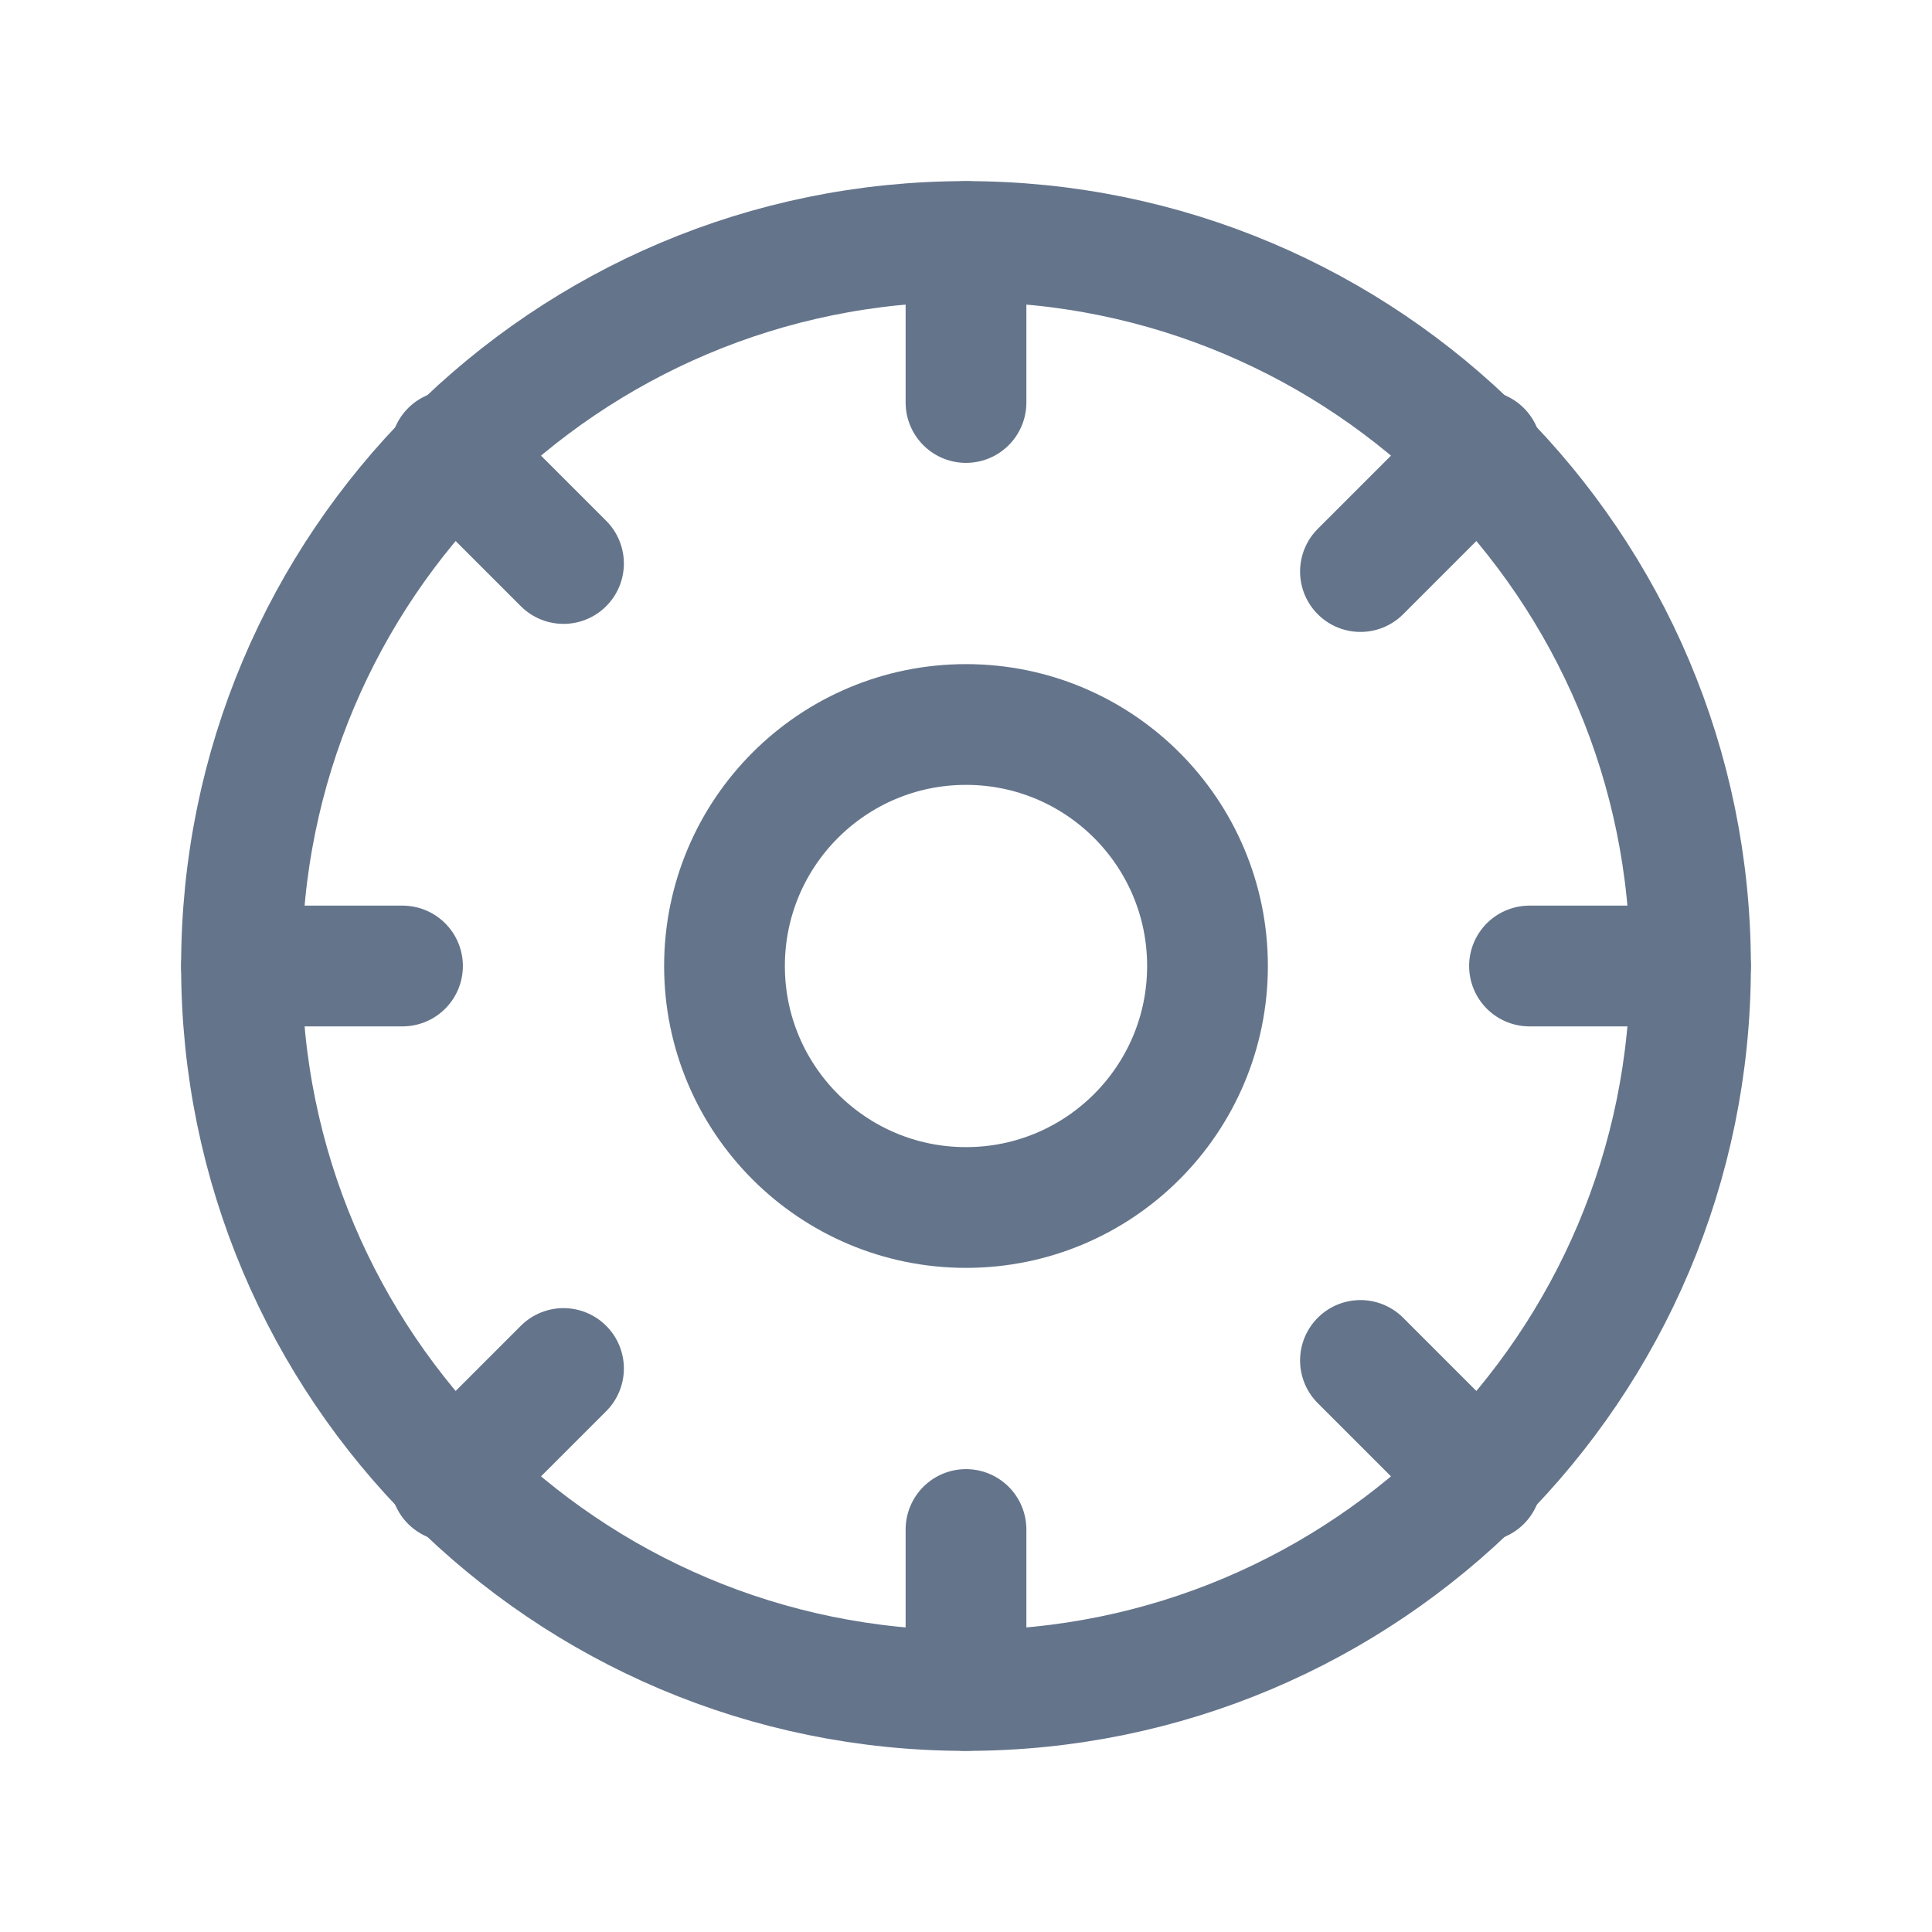
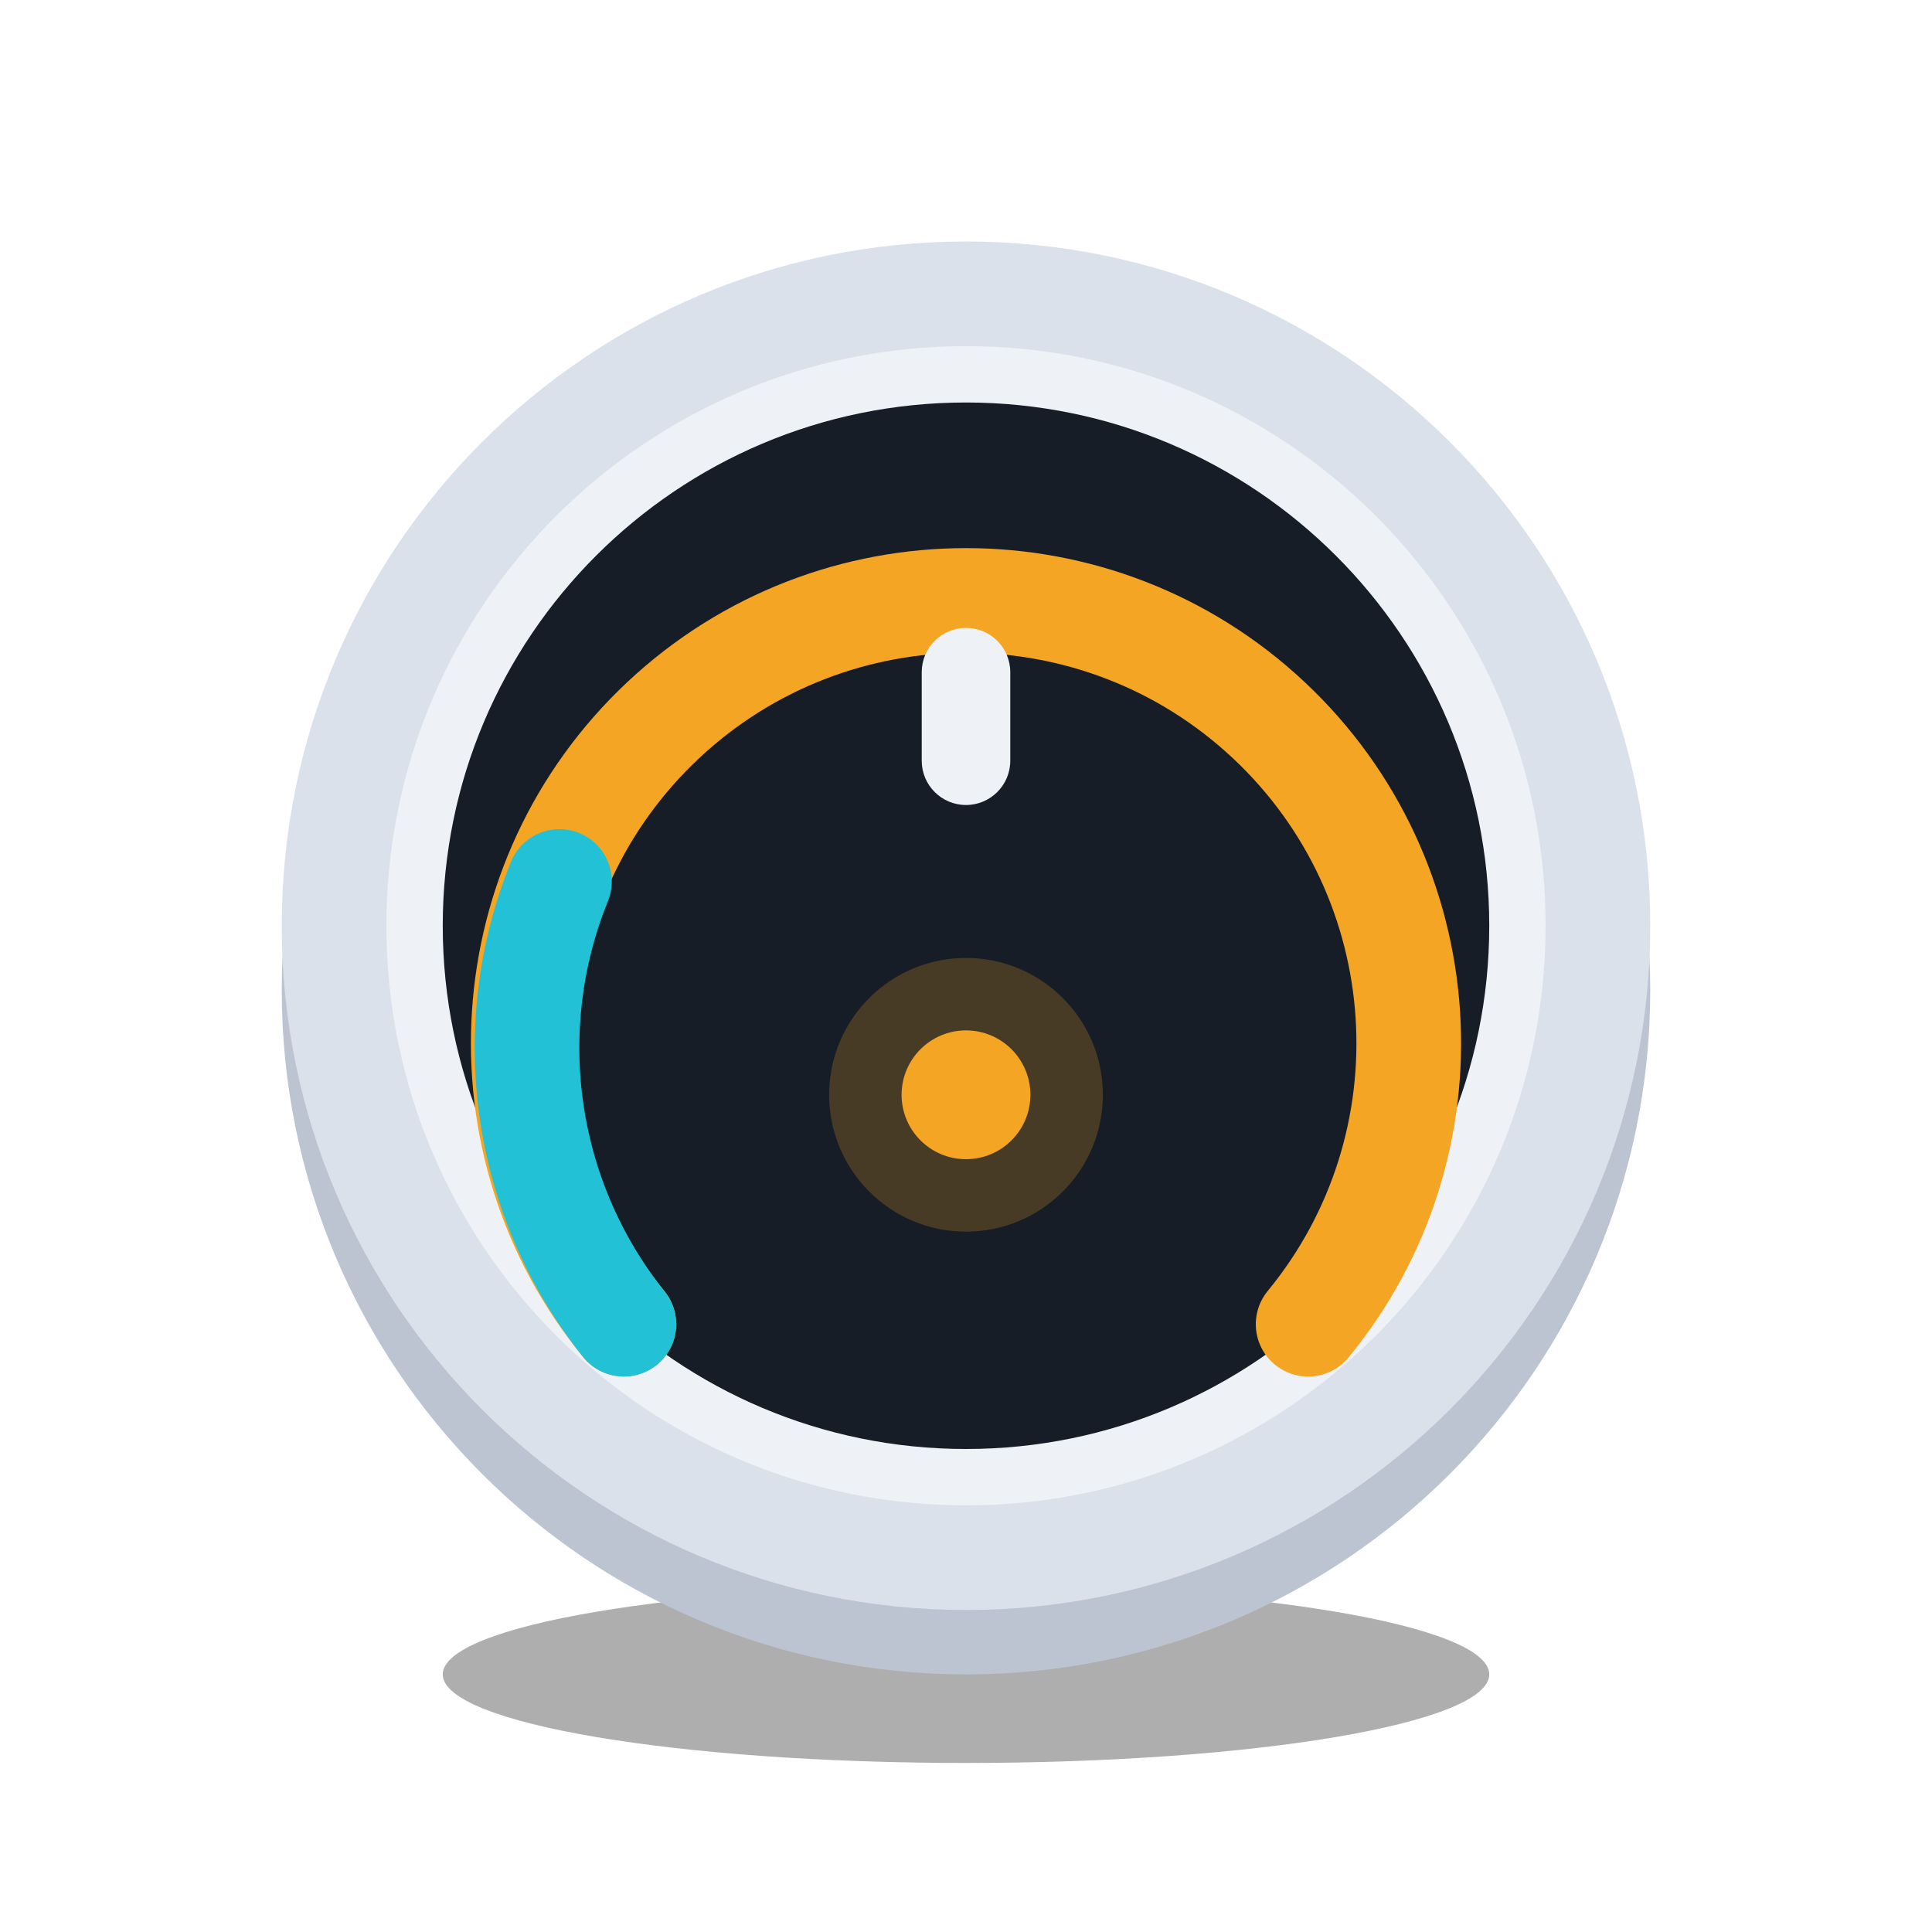
- <svg xmlns="http://www.w3.org/2000/svg" viewBox="0 0 24 24" fill="none" stroke="#64748b" stroke-width="1.5" stroke-linecap="round" stroke-linejoin="round">
-   <circle cx="12" cy="12" r="9" />
-   <circle cx="12" cy="12" r="3" />
-   <path d="M12 3v2M12 19v2M3 12h2M19 12h2M5.6 5.6l1.4 1.4M16.9 16.9l1.5 1.5M5.6 18.4l1.4-1.4M16.9 7.1l1.5-1.5" />
+ <svg xmlns="http://www.w3.org/2000/svg" viewBox="0 0 48 48">
+   <g stroke="none">
+     <ellipse cx="24" cy="41.6" rx="13" ry="2.2" fill="#000" opacity=".32" />
+     <circle cx="24" cy="24.6" r="17" fill="#bcc4d1" />
+     <circle cx="24" cy="23" r="17" fill="#dbe1ea" />
+     <circle cx="24" cy="23" r="14.4" fill="#eef1f6" />
+     <circle cx="24" cy="23" r="13" fill="#161d27" />
+     <path d="M15.5 32.9a11 11 0 1 1 17 0" fill="none" stroke="#f5a524" stroke-width="2.6" stroke-linecap="round" />
+     <path d="M15.5 32.9a11 11 0 0 1-1.6-11" fill="none" stroke="#22c1d6" stroke-width="2.6" stroke-linecap="round" />
+     <rect x="22.9" y="15.6" width="2.2" height="4.4" rx="1.1" fill="#eef1f6" />
+     <circle cx="24" cy="27.2" r="3.4" fill="#f5a524" opacity=".22" />
+     <circle cx="24" cy="27.2" r="1.6" fill="#f5a524" />
+   </g>
</svg>
